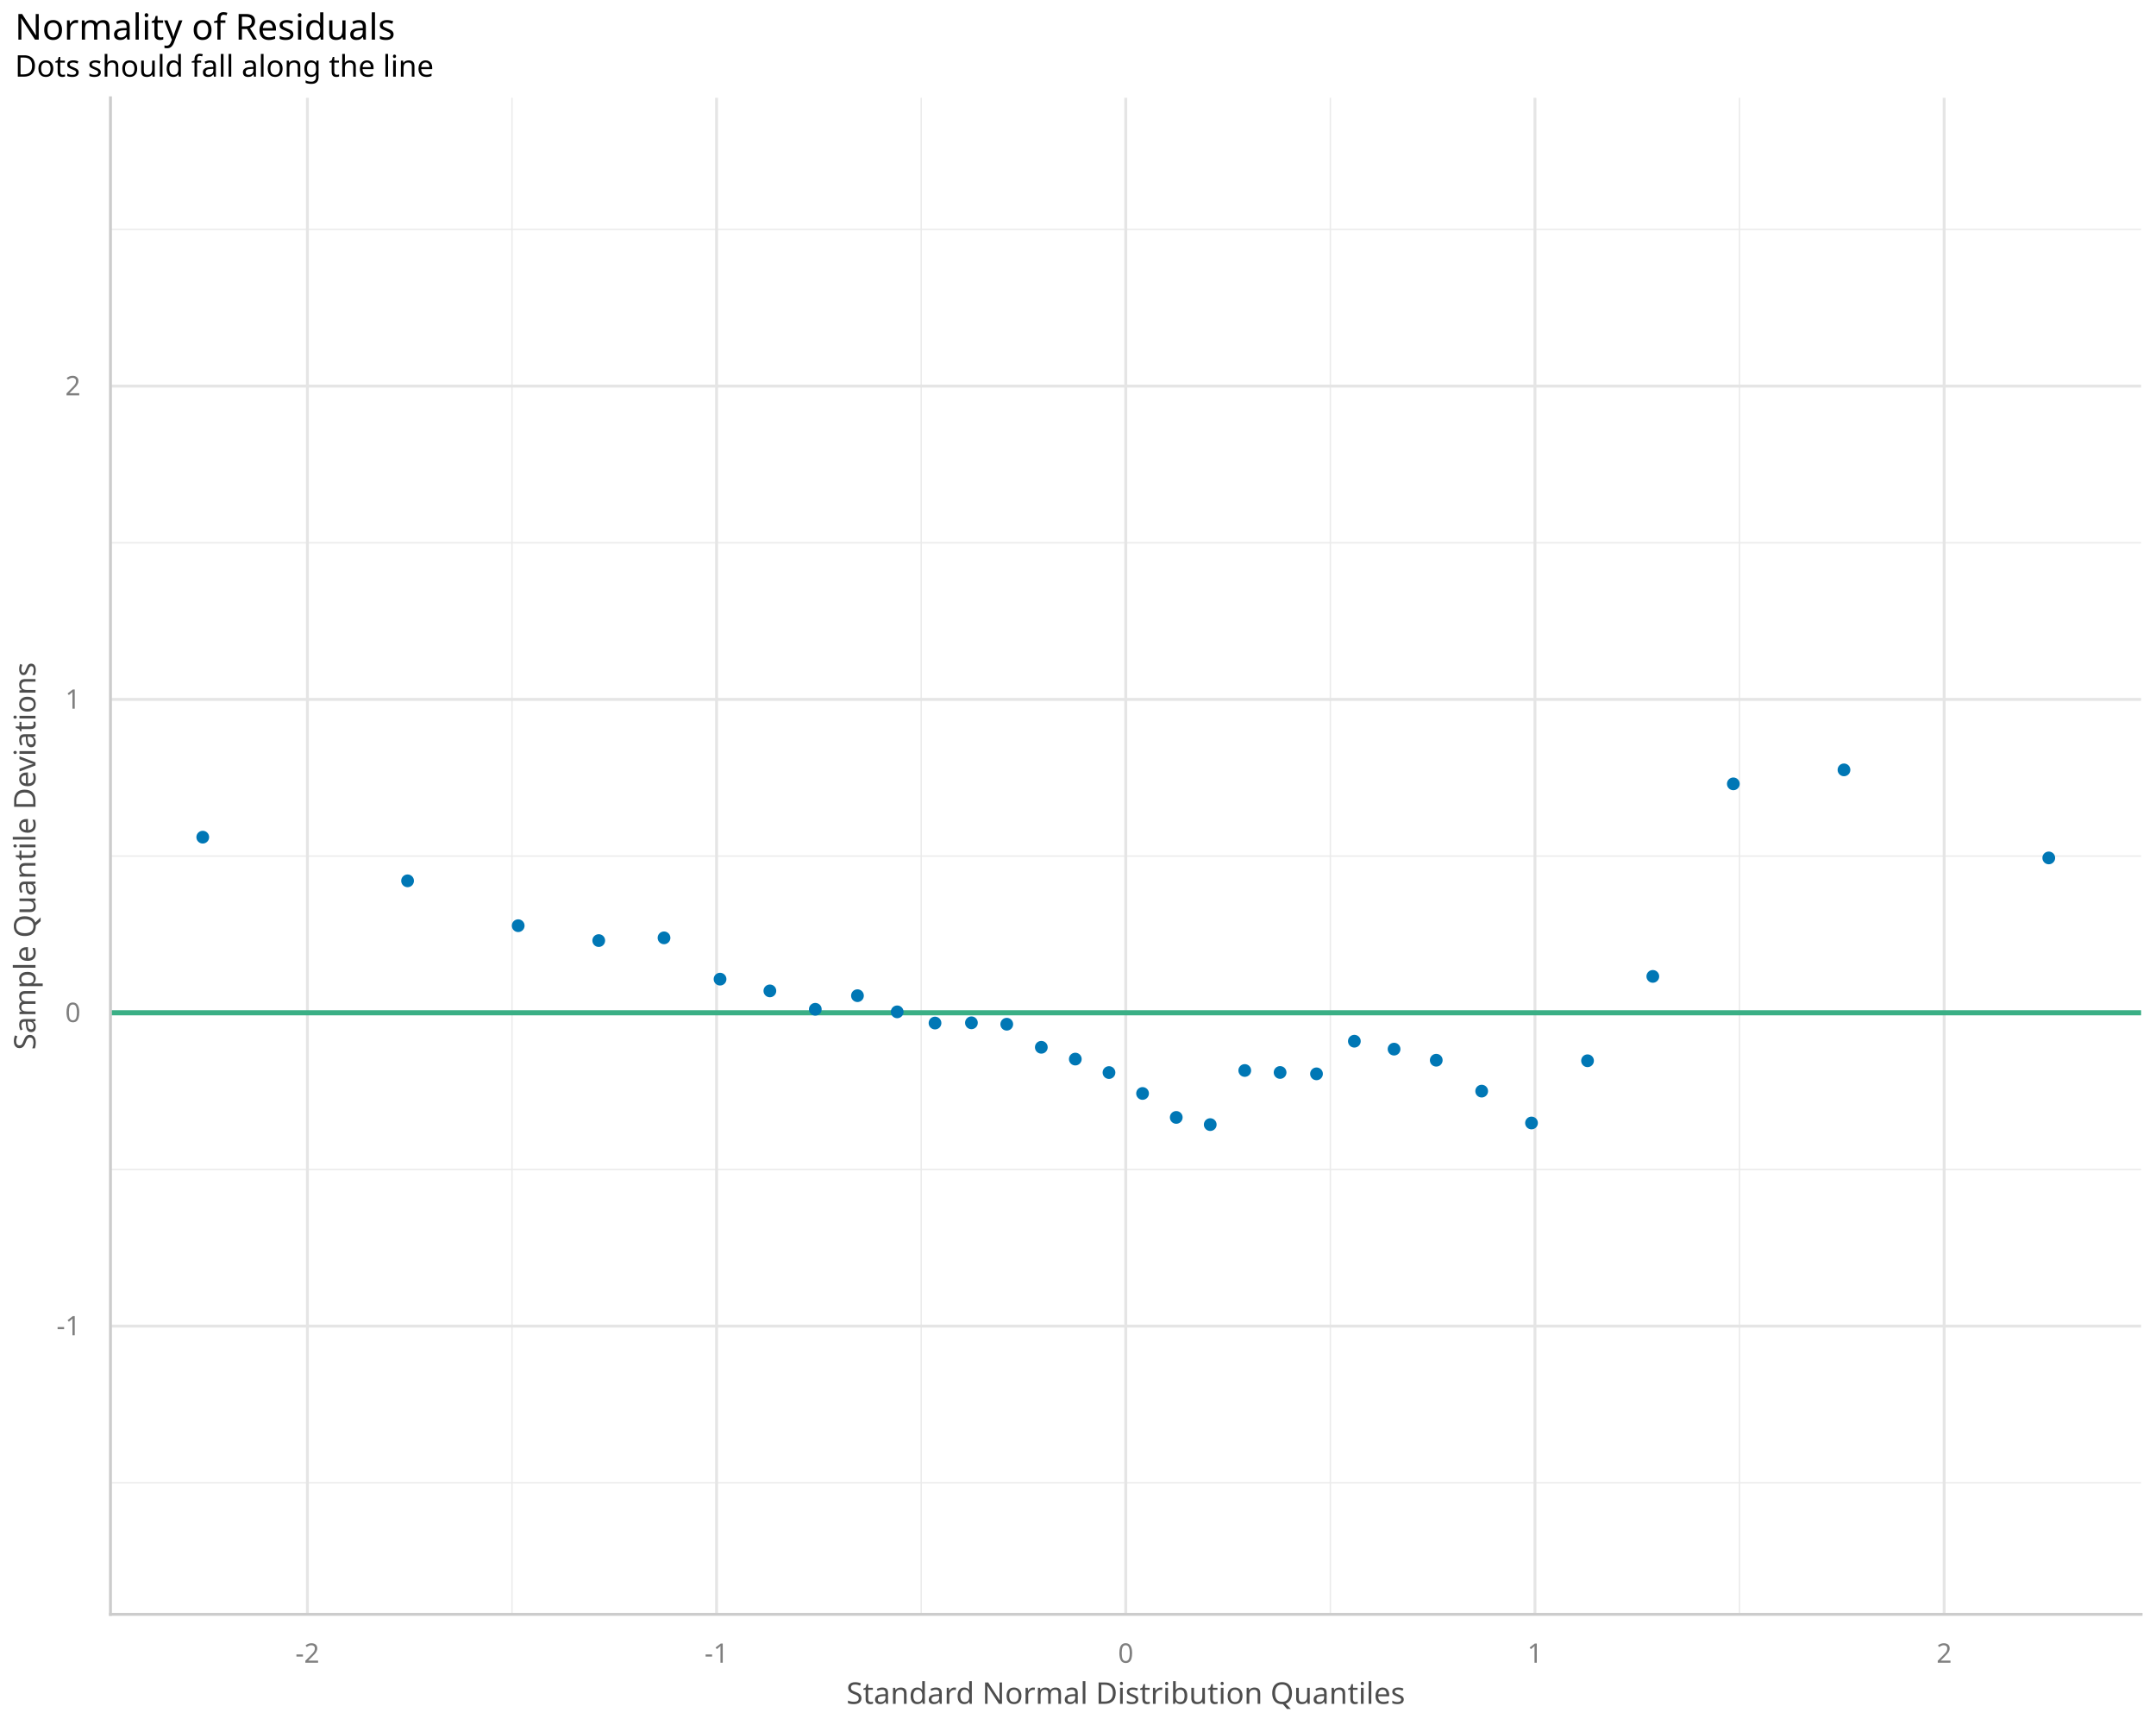
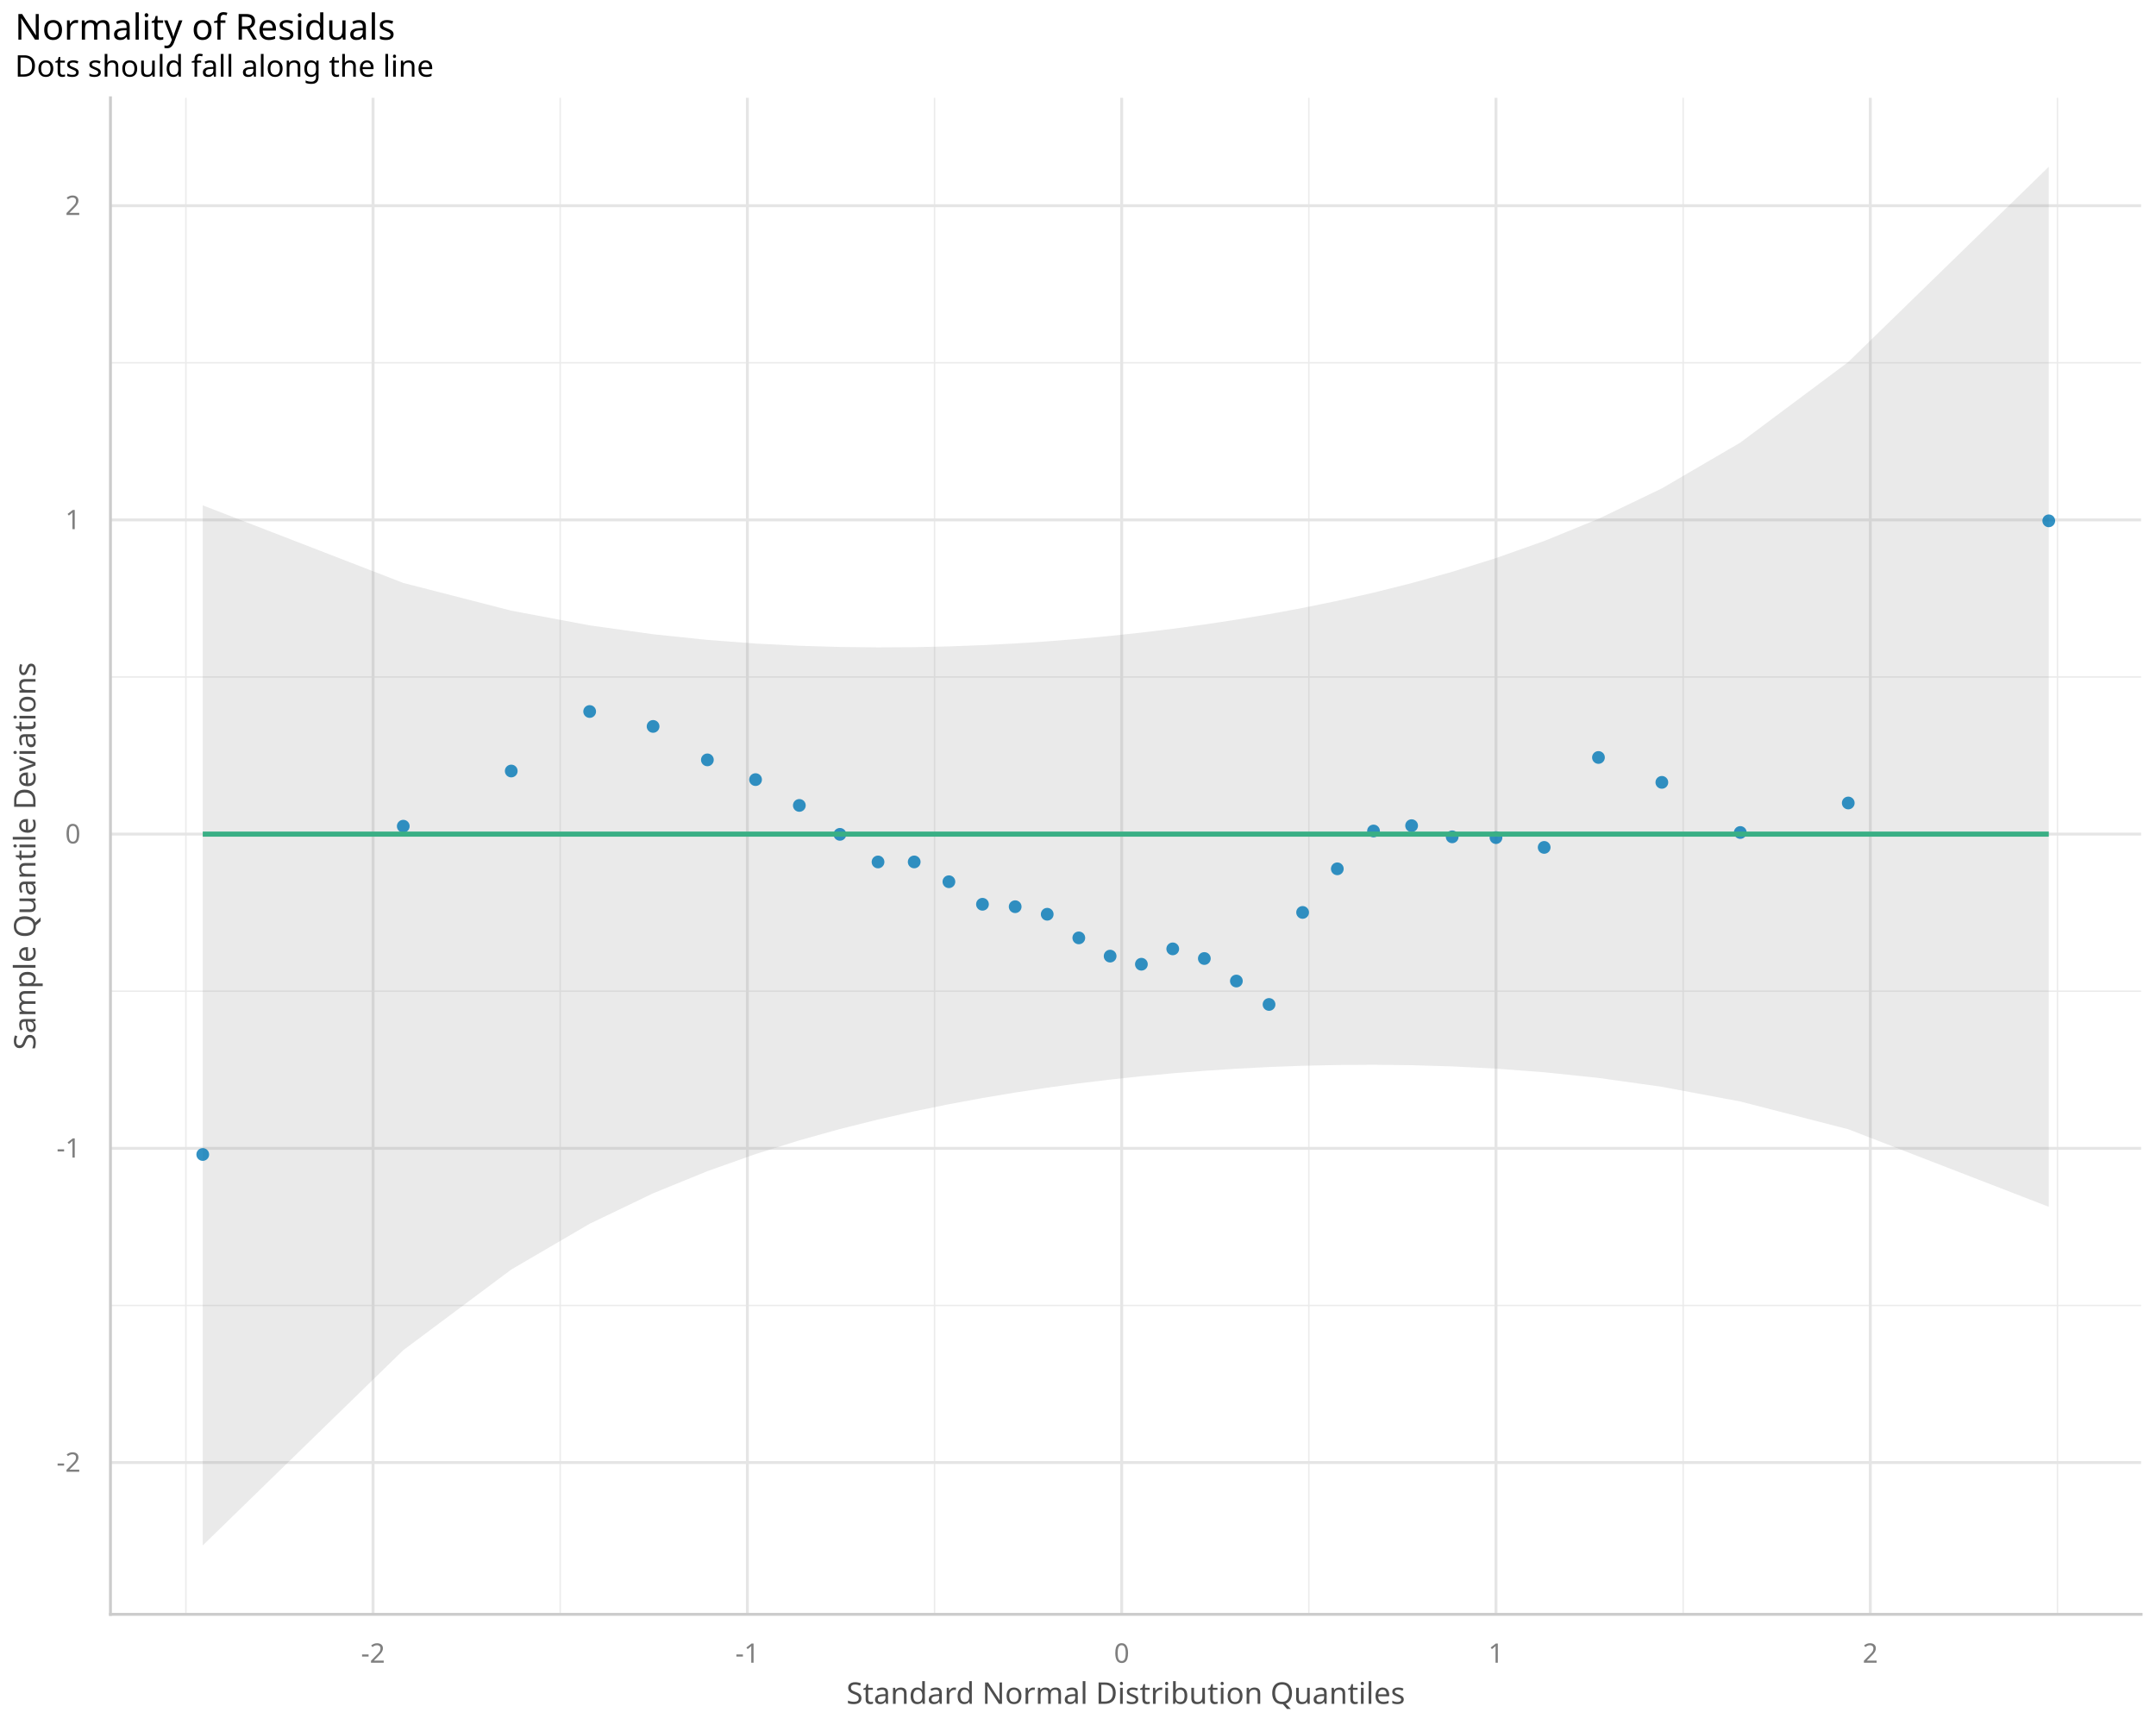
<svg xmlns="http://www.w3.org/2000/svg" class="svglite" data-engine-version="2.0" width="720.00pt" height="576.00pt" viewBox="0 0 720.00 576.00">
  <defs>
    <style type="text/css">
    .svglite line, .svglite polyline, .svglite polygon, .svglite path, .svglite rect, .svglite circle {
      fill: none;
      stroke: #000000;
      stroke-linecap: round;
      stroke-linejoin: round;
      stroke-miterlimit: 10.00;
    }
  </style>
  </defs>
  <rect width="100%" height="100%" style="stroke: none; fill: #FFFFFF;" />
  <defs>
    <clipPath id="cpMC4wMHw3MjAuMDB8MC4wMHw1NzYuMDA=">
      <rect x="0.00" y="0.00" width="720.00" height="576.00" />
    </clipPath>
  </defs>
  <g clip-path="url(#cpMC4wMHw3MjAuMDB8MC4wMHw1NzYuMDA=)">
    <rect x="0" y="0.00" width="720.00" height="576.00" style="stroke-width: 0.97; stroke: #FFFFFF; fill: #FFFFFF;" />
  </g>
  <defs>
    <clipPath id="cpMzYuODl8NzE1LjAyfDMyLjY2fDUzOS4wNQ==">
      <rect x="36.89" y="32.66" width="678.13" height="506.40" />
    </clipPath>
  </defs>
  <g clip-path="url(#cpMzYuODl8NzE1LjAyfDMyLjY2fDUzOS4wNQ==)">
    <rect x="36.89" y="32.66" width="678.13" height="506.40" style="stroke-width: 0.97; stroke: none; fill: #FFFFFF;" />
-     <polyline points="36.89,495.11 715.02,495.11 " style="stroke-width: 0.48; stroke: #EBEBEB; stroke-linecap: butt;" />
-     <polyline points="36.89,390.48 715.02,390.48 " style="stroke-width: 0.48; stroke: #EBEBEB; stroke-linecap: butt;" />
-     <polyline points="36.89,285.86 715.02,285.86 " style="stroke-width: 0.48; stroke: #EBEBEB; stroke-linecap: butt;" />
-     <polyline points="36.89,181.23 715.02,181.23 " style="stroke-width: 0.48; stroke: #EBEBEB; stroke-linecap: butt;" />
-     <polyline points="36.89,76.60 715.02,76.60 " style="stroke-width: 0.48; stroke: #EBEBEB; stroke-linecap: butt;" />
-     <polyline points="170.98,539.05 170.98,32.66 " style="stroke-width: 0.48; stroke: #EBEBEB; stroke-linecap: butt;" />
-     <polyline points="307.63,539.05 307.63,32.66 " style="stroke-width: 0.48; stroke: #EBEBEB; stroke-linecap: butt;" />
-     <polyline points="444.28,539.05 444.28,32.66 " style="stroke-width: 0.48; stroke: #EBEBEB; stroke-linecap: butt;" />
-     <polyline points="580.92,539.05 580.92,32.66 " style="stroke-width: 0.48; stroke: #EBEBEB; stroke-linecap: butt;" />
-     <polyline points="36.89,442.80 715.02,442.80 " style="stroke-width: 0.97; stroke: #E5E5E5; stroke-linecap: butt;" />
-     <polyline points="36.89,338.17 715.02,338.17 " style="stroke-width: 0.97; stroke: #E5E5E5; stroke-linecap: butt;" />
-     <polyline points="36.89,233.54 715.02,233.54 " style="stroke-width: 0.97; stroke: #E5E5E5; stroke-linecap: butt;" />
-     <polyline points="36.89,128.92 715.02,128.92 " style="stroke-width: 0.97; stroke: #E5E5E5; stroke-linecap: butt;" />
-     <polyline points="102.66,539.05 102.66,32.66 " style="stroke-width: 0.97; stroke: #E5E5E5; stroke-linecap: butt;" />
-     <polyline points="239.30,539.05 239.30,32.66 " style="stroke-width: 0.97; stroke: #E5E5E5; stroke-linecap: butt;" />
-     <polyline points="375.95,539.05 375.95,32.66 " style="stroke-width: 0.97; stroke: #E5E5E5; stroke-linecap: butt;" />
-     <polyline points="512.60,539.05 512.60,32.66 " style="stroke-width: 0.97; stroke: #E5E5E5; stroke-linecap: butt;" />
-     <polyline points="649.25,539.05 649.25,32.66 " style="stroke-width: 0.97; stroke: #E5E5E5; stroke-linecap: butt;" />
-     <line x1="36.89" y1="338.17" x2="715.02" y2="338.17" style="stroke-width: 1.71; stroke: #3AAF85; stroke-linecap: butt;" />
-     <circle cx="67.71" cy="279.54" r="2.13" style="stroke-width: 0.00; stroke: none; fill: #0077B5;" />
-     <circle cx="136.11" cy="294.12" r="2.13" style="stroke-width: 0.00; stroke: none; fill: #0077B5;" />
-     <circle cx="173.05" cy="309.10" r="2.13" style="stroke-width: 0.00; stroke: none; fill: #0077B5;" />
-     <circle cx="199.95" cy="314.07" r="2.13" style="stroke-width: 0.00; stroke: none; fill: #0077B5;" />
-     <circle cx="221.75" cy="313.16" r="2.13" style="stroke-width: 0.00; stroke: none; fill: #0077B5;" />
-     <circle cx="240.46" cy="326.95" r="2.13" style="stroke-width: 0.00; stroke: none; fill: #0077B5;" />
-     <circle cx="257.10" cy="330.87" r="2.13" style="stroke-width: 0.00; stroke: none; fill: #0077B5;" />
-     <circle cx="272.27" cy="337.01" r="2.13" style="stroke-width: 0.00; stroke: none; fill: #0077B5;" />
-     <circle cx="286.35" cy="332.47" r="2.13" style="stroke-width: 0.00; stroke: none; fill: #0077B5;" />
-     <circle cx="299.62" cy="337.87" r="2.13" style="stroke-width: 0.00; stroke: none; fill: #0077B5;" />
-     <circle cx="312.25" cy="341.61" r="2.13" style="stroke-width: 0.00; stroke: none; fill: #0077B5;" />
-     <circle cx="324.41" cy="341.53" r="2.13" style="stroke-width: 0.00; stroke: none; fill: #0077B5;" />
-     <circle cx="336.21" cy="342.00" r="2.13" style="stroke-width: 0.00; stroke: none; fill: #0077B5;" />
-     <circle cx="347.75" cy="349.70" r="2.13" style="stroke-width: 0.00; stroke: none; fill: #0077B5;" />
-     <circle cx="359.10" cy="353.64" r="2.13" style="stroke-width: 0.00; stroke: none; fill: #0077B5;" />
-     <circle cx="370.35" cy="358.14" r="2.13" style="stroke-width: 0.00; stroke: none; fill: #0077B5;" />
-     <circle cx="381.56" cy="365.12" r="2.13" style="stroke-width: 0.00; stroke: none; fill: #0077B5;" />
-     <circle cx="392.81" cy="373.12" r="2.13" style="stroke-width: 0.00; stroke: none; fill: #0077B5;" />
-     <circle cx="404.16" cy="375.52" r="2.13" style="stroke-width: 0.00; stroke: none; fill: #0077B5;" />
-     <circle cx="415.69" cy="357.45" r="2.13" style="stroke-width: 0.00; stroke: none; fill: #0077B5;" />
-     <circle cx="427.49" cy="358.11" r="2.13" style="stroke-width: 0.00; stroke: none; fill: #0077B5;" />
-     <circle cx="439.65" cy="358.57" r="2.13" style="stroke-width: 0.00; stroke: none; fill: #0077B5;" />
-     <circle cx="452.29" cy="347.67" r="2.13" style="stroke-width: 0.00; stroke: none; fill: #0077B5;" />
-     <circle cx="465.55" cy="350.32" r="2.13" style="stroke-width: 0.00; stroke: none; fill: #0077B5;" />
-     <circle cx="479.64" cy="354.02" r="2.13" style="stroke-width: 0.00; stroke: none; fill: #0077B5;" />
-     <circle cx="494.81" cy="364.34" r="2.13" style="stroke-width: 0.00; stroke: none; fill: #0077B5;" />
-     <circle cx="511.45" cy="374.98" r="2.13" style="stroke-width: 0.00; stroke: none; fill: #0077B5;" />
-     <circle cx="530.16" cy="354.20" r="2.13" style="stroke-width: 0.00; stroke: none; fill: #0077B5;" />
-     <circle cx="551.96" cy="326.03" r="2.13" style="stroke-width: 0.00; stroke: none; fill: #0077B5;" />
-     <circle cx="578.85" cy="261.74" r="2.13" style="stroke-width: 0.00; stroke: none; fill: #0077B5;" />
-     <circle cx="615.80" cy="257.07" r="2.13" style="stroke-width: 0.00; stroke: none; fill: #0077B5;" />
-     <circle cx="684.19" cy="286.47" r="2.13" style="stroke-width: 0.00; stroke: none; fill: #0077B5;" />
+     <polyline points="36.89,435.90 715.02,435.90 " style="stroke-width: 0.48; stroke: #EBEBEB; stroke-linecap: butt;" />
+     <polyline points="36.89,330.98 715.02,330.98 " style="stroke-width: 0.48; stroke: #EBEBEB; stroke-linecap: butt;" />
+     <polyline points="36.89,226.06 715.02,226.06 " style="stroke-width: 0.48; stroke: #EBEBEB; stroke-linecap: butt;" />
+     <polyline points="36.89,121.15 715.02,121.15 " style="stroke-width: 0.48; stroke: #EBEBEB; stroke-linecap: butt;" />
+     <polyline points="62.08,539.05 62.08,32.66 " style="stroke-width: 0.48; stroke: #EBEBEB; stroke-linecap: butt;" />
+     <polyline points="187.08,539.05 187.08,32.66 " style="stroke-width: 0.48; stroke: #EBEBEB; stroke-linecap: butt;" />
+     <polyline points="312.09,539.05 312.09,32.66 " style="stroke-width: 0.48; stroke: #EBEBEB; stroke-linecap: butt;" />
+     <polyline points="437.09,539.05 437.09,32.66 " style="stroke-width: 0.48; stroke: #EBEBEB; stroke-linecap: butt;" />
+     <polyline points="562.09,539.05 562.09,32.66 " style="stroke-width: 0.48; stroke: #EBEBEB; stroke-linecap: butt;" />
+     <polyline points="687.09,539.05 687.09,32.66 " style="stroke-width: 0.48; stroke: #EBEBEB; stroke-linecap: butt;" />
+     <polyline points="36.89,488.36 715.02,488.36 " style="stroke-width: 0.97; stroke: #E5E5E5; stroke-linecap: butt;" />
+     <polyline points="36.89,383.44 715.02,383.44 " style="stroke-width: 0.97; stroke: #E5E5E5; stroke-linecap: butt;" />
+     <polyline points="36.89,278.52 715.02,278.52 " style="stroke-width: 0.97; stroke: #E5E5E5; stroke-linecap: butt;" />
+     <polyline points="36.89,173.61 715.02,173.61 " style="stroke-width: 0.97; stroke: #E5E5E5; stroke-linecap: butt;" />
+     <polyline points="36.89,68.69 715.02,68.69 " style="stroke-width: 0.97; stroke: #E5E5E5; stroke-linecap: butt;" />
+     <polyline points="124.58,539.05 124.58,32.66 " style="stroke-width: 0.97; stroke: #E5E5E5; stroke-linecap: butt;" />
+     <polyline points="249.59,539.05 249.59,32.66 " style="stroke-width: 0.97; stroke: #E5E5E5; stroke-linecap: butt;" />
+     <polyline points="374.59,539.05 374.59,32.66 " style="stroke-width: 0.97; stroke: #E5E5E5; stroke-linecap: butt;" />
+     <polyline points="499.59,539.05 499.59,32.66 " style="stroke-width: 0.97; stroke: #E5E5E5; stroke-linecap: butt;" />
+     <polyline points="624.59,539.05 624.59,32.66 " style="stroke-width: 0.97; stroke: #E5E5E5; stroke-linecap: butt;" />
+     <polygon points="67.71,168.74 134.67,194.65 170.73,203.91 196.92,208.82 218.10,211.78 236.23,213.67 252.32,214.89 266.94,215.63 280.49,216.03 293.22,216.17 305.30,216.10 316.89,215.84 328.10,215.42 339.02,214.86 349.72,214.16 360.27,213.32 370.73,212.34 381.17,211.23 391.64,209.96 402.19,208.53 412.89,206.91 423.80,205.08 435.01,203.00 446.60,200.63 458.69,197.90 471.41,194.71 484.96,190.93 499.59,186.35 515.68,180.65 533.81,173.25 554.98,163.08 581.17,147.79 617.23,120.88 684.19,55.68 684.19,402.97 617.23,377.07 581.17,367.80 554.98,362.90 533.81,359.93 515.68,358.04 499.59,356.83 484.96,356.08 471.41,355.68 458.69,355.54 446.60,355.62 435.01,355.87 423.80,356.29 412.89,356.85 402.19,357.56 391.64,358.39 381.17,359.37 370.73,360.49 360.27,361.75 349.72,363.19 339.02,364.81 328.10,366.64 316.89,368.71 305.30,371.08 293.22,373.82 280.49,377.00 266.94,380.78 252.32,385.36 236.23,391.07 218.10,398.46 196.92,408.63 170.73,423.92 134.67,450.84 67.71,516.04 " style="stroke-width: 0.00; stroke: none; stroke-linecap: butt; fill: #999999; fill-opacity: 0.20;" />
+     <polyline points="67.71,168.74 134.67,194.65 170.73,203.91 196.92,208.82 218.10,211.78 236.23,213.67 252.32,214.89 266.94,215.63 280.49,216.03 293.22,216.17 305.30,216.10 316.89,215.84 328.10,215.42 339.02,214.86 349.72,214.16 360.27,213.32 370.73,212.34 381.17,211.23 391.64,209.96 402.19,208.53 412.89,206.91 423.80,205.08 435.01,203.00 446.60,200.63 458.69,197.90 471.41,194.71 484.96,190.93 499.59,186.35 515.68,180.65 533.81,173.25 554.98,163.08 581.17,147.79 617.23,120.88 684.19,55.68 " style="stroke-width: 0.21; stroke: none; stroke-linecap: butt;" />
+     <polyline points="684.19,402.97 617.23,377.07 581.17,367.80 554.98,362.90 533.81,359.93 515.68,358.04 499.59,356.83 484.96,356.08 471.41,355.68 458.69,355.54 446.60,355.62 435.01,355.87 423.80,356.29 412.89,356.85 402.19,357.56 391.64,358.39 381.17,359.37 370.73,360.49 360.27,361.75 349.72,363.19 339.02,364.81 328.10,366.64 316.89,368.71 305.30,371.08 293.22,373.82 280.49,377.00 266.94,380.78 252.32,385.36 236.23,391.07 218.10,398.46 196.92,408.63 170.73,423.92 134.67,450.84 67.71,516.04 " style="stroke-width: 0.21; stroke: none; stroke-linecap: butt;" />
+     <circle cx="67.71" cy="385.50" r="2.13" style="stroke-width: 0.00; stroke: none; fill: #0077B5; fill-opacity: 0.80;" />
+     <circle cx="134.67" cy="275.88" r="2.13" style="stroke-width: 0.00; stroke: none; fill: #0077B5; fill-opacity: 0.80;" />
+     <circle cx="170.73" cy="257.45" r="2.13" style="stroke-width: 0.00; stroke: none; fill: #0077B5; fill-opacity: 0.80;" />
+     <circle cx="196.92" cy="237.58" r="2.13" style="stroke-width: 0.00; stroke: none; fill: #0077B5; fill-opacity: 0.80;" />
+     <circle cx="218.10" cy="242.56" r="2.13" style="stroke-width: 0.00; stroke: none; fill: #0077B5; fill-opacity: 0.80;" />
+     <circle cx="236.23" cy="253.73" r="2.13" style="stroke-width: 0.00; stroke: none; fill: #0077B5; fill-opacity: 0.80;" />
+     <circle cx="252.32" cy="260.32" r="2.13" style="stroke-width: 0.00; stroke: none; fill: #0077B5; fill-opacity: 0.80;" />
+     <circle cx="266.94" cy="268.94" r="2.13" style="stroke-width: 0.00; stroke: none; fill: #0077B5; fill-opacity: 0.80;" />
+     <circle cx="280.49" cy="278.60" r="2.13" style="stroke-width: 0.00; stroke: none; fill: #0077B5; fill-opacity: 0.80;" />
+     <circle cx="293.22" cy="287.82" r="2.13" style="stroke-width: 0.00; stroke: none; fill: #0077B5; fill-opacity: 0.80;" />
+     <circle cx="305.30" cy="287.81" r="2.13" style="stroke-width: 0.00; stroke: none; fill: #0077B5; fill-opacity: 0.80;" />
+     <circle cx="316.89" cy="294.42" r="2.13" style="stroke-width: 0.00; stroke: none; fill: #0077B5; fill-opacity: 0.80;" />
+     <circle cx="328.10" cy="301.95" r="2.13" style="stroke-width: 0.00; stroke: none; fill: #0077B5; fill-opacity: 0.80;" />
+     <circle cx="339.02" cy="302.76" r="2.13" style="stroke-width: 0.00; stroke: none; fill: #0077B5; fill-opacity: 0.80;" />
+     <circle cx="349.72" cy="305.28" r="2.13" style="stroke-width: 0.00; stroke: none; fill: #0077B5; fill-opacity: 0.80;" />
+     <circle cx="360.27" cy="313.17" r="2.13" style="stroke-width: 0.00; stroke: none; fill: #0077B5; fill-opacity: 0.80;" />
+     <circle cx="370.73" cy="319.26" r="2.13" style="stroke-width: 0.00; stroke: none; fill: #0077B5; fill-opacity: 0.80;" />
+     <circle cx="381.17" cy="321.97" r="2.13" style="stroke-width: 0.00; stroke: none; fill: #0077B5; fill-opacity: 0.80;" />
+     <circle cx="391.64" cy="316.84" r="2.13" style="stroke-width: 0.00; stroke: none; fill: #0077B5; fill-opacity: 0.80;" />
+     <circle cx="402.19" cy="320.06" r="2.13" style="stroke-width: 0.00; stroke: none; fill: #0077B5; fill-opacity: 0.80;" />
+     <circle cx="412.89" cy="327.58" r="2.13" style="stroke-width: 0.00; stroke: none; fill: #0077B5; fill-opacity: 0.80;" />
+     <circle cx="423.80" cy="335.40" r="2.13" style="stroke-width: 0.00; stroke: none; fill: #0077B5; fill-opacity: 0.80;" />
+     <circle cx="435.01" cy="304.67" r="2.13" style="stroke-width: 0.00; stroke: none; fill: #0077B5; fill-opacity: 0.80;" />
+     <circle cx="446.60" cy="290.11" r="2.13" style="stroke-width: 0.00; stroke: none; fill: #0077B5; fill-opacity: 0.80;" />
+     <circle cx="458.69" cy="277.48" r="2.13" style="stroke-width: 0.00; stroke: none; fill: #0077B5; fill-opacity: 0.80;" />
+     <circle cx="471.41" cy="275.70" r="2.13" style="stroke-width: 0.00; stroke: none; fill: #0077B5; fill-opacity: 0.80;" />
+     <circle cx="484.96" cy="279.43" r="2.13" style="stroke-width: 0.00; stroke: none; fill: #0077B5; fill-opacity: 0.80;" />
+     <circle cx="499.59" cy="279.69" r="2.13" style="stroke-width: 0.00; stroke: none; fill: #0077B5; fill-opacity: 0.80;" />
+     <circle cx="515.68" cy="282.96" r="2.13" style="stroke-width: 0.00; stroke: none; fill: #0077B5; fill-opacity: 0.80;" />
+     <circle cx="533.81" cy="252.93" r="2.13" style="stroke-width: 0.00; stroke: none; fill: #0077B5; fill-opacity: 0.80;" />
+     <circle cx="554.98" cy="261.24" r="2.13" style="stroke-width: 0.00; stroke: none; fill: #0077B5; fill-opacity: 0.80;" />
+     <circle cx="581.17" cy="277.98" r="2.13" style="stroke-width: 0.00; stroke: none; fill: #0077B5; fill-opacity: 0.80;" />
+     <circle cx="617.23" cy="268.13" r="2.13" style="stroke-width: 0.00; stroke: none; fill: #0077B5; fill-opacity: 0.80;" />
+     <circle cx="684.19" cy="173.91" r="2.13" style="stroke-width: 0.00; stroke: none; fill: #0077B5; fill-opacity: 0.80;" />
+     <polyline points="67.71,278.52 684.19,278.52 " style="stroke-width: 1.71; stroke: #3AAF85; stroke-linecap: butt;" />
  </g>
  <g clip-path="url(#cpMC4wMHw3MjAuMDB8MC4wMHw1NzYuMDA=)">
    <polyline points="36.89,539.05 36.89,32.66 " style="stroke-width: 0.97; stroke: #CCCCCC; stroke-linecap: square;" />
-     <text x="26.92" y="445.89" text-anchor="end" style="font-size: 9.00px; fill: #7F7F7F; font-family: sans;" textLength="8.00px" lengthAdjust="spacingAndGlyphs">-1</text>
-     <text x="26.92" y="341.27" text-anchor="end" style="font-size: 9.00px; fill: #7F7F7F; font-family: sans;" textLength="5.01px" lengthAdjust="spacingAndGlyphs">0</text>
-     <text x="26.92" y="236.64" text-anchor="end" style="font-size: 9.00px; fill: #7F7F7F; font-family: sans;" textLength="5.01px" lengthAdjust="spacingAndGlyphs">1</text>
-     <text x="26.92" y="132.01" text-anchor="end" style="font-size: 9.00px; fill: #7F7F7F; font-family: sans;" textLength="5.01px" lengthAdjust="spacingAndGlyphs">2</text>
+     <text x="26.92" y="491.45" text-anchor="end" style="font-size: 9.00px; fill: #7F7F7F; font-family: sans;" textLength="8.00px" lengthAdjust="spacingAndGlyphs">-2</text>
+     <text x="26.92" y="386.54" text-anchor="end" style="font-size: 9.00px; fill: #7F7F7F; font-family: sans;" textLength="8.00px" lengthAdjust="spacingAndGlyphs">-1</text>
+     <text x="26.92" y="281.62" text-anchor="end" style="font-size: 9.00px; fill: #7F7F7F; font-family: sans;" textLength="5.01px" lengthAdjust="spacingAndGlyphs">0</text>
+     <text x="26.92" y="176.70" text-anchor="end" style="font-size: 9.00px; fill: #7F7F7F; font-family: sans;" textLength="5.01px" lengthAdjust="spacingAndGlyphs">1</text>
+     <text x="26.92" y="71.79" text-anchor="end" style="font-size: 9.00px; fill: #7F7F7F; font-family: sans;" textLength="5.01px" lengthAdjust="spacingAndGlyphs">2</text>
    <polyline points="36.89,539.05 715.02,539.05 " style="stroke-width: 0.97; stroke: #CCCCCC; stroke-linecap: square;" />
-     <text x="102.66" y="555.21" text-anchor="middle" style="font-size: 9.00px; fill: #7F7F7F; font-family: sans;" textLength="8.00px" lengthAdjust="spacingAndGlyphs">-2</text>
-     <text x="239.30" y="555.21" text-anchor="middle" style="font-size: 9.00px; fill: #7F7F7F; font-family: sans;" textLength="8.00px" lengthAdjust="spacingAndGlyphs">-1</text>
-     <text x="375.95" y="555.21" text-anchor="middle" style="font-size: 9.00px; fill: #7F7F7F; font-family: sans;" textLength="5.01px" lengthAdjust="spacingAndGlyphs">0</text>
-     <text x="512.60" y="555.21" text-anchor="middle" style="font-size: 9.00px; fill: #7F7F7F; font-family: sans;" textLength="5.01px" lengthAdjust="spacingAndGlyphs">1</text>
-     <text x="649.25" y="555.21" text-anchor="middle" style="font-size: 9.00px; fill: #7F7F7F; font-family: sans;" textLength="5.01px" lengthAdjust="spacingAndGlyphs">2</text>
+     <text x="124.58" y="555.21" text-anchor="middle" style="font-size: 9.00px; fill: #7F7F7F; font-family: sans;" textLength="8.00px" lengthAdjust="spacingAndGlyphs">-2</text>
+     <text x="249.59" y="555.21" text-anchor="middle" style="font-size: 9.00px; fill: #7F7F7F; font-family: sans;" textLength="8.00px" lengthAdjust="spacingAndGlyphs">-1</text>
+     <text x="374.59" y="555.21" text-anchor="middle" style="font-size: 9.00px; fill: #7F7F7F; font-family: sans;" textLength="5.01px" lengthAdjust="spacingAndGlyphs">0</text>
+     <text x="499.59" y="555.21" text-anchor="middle" style="font-size: 9.00px; fill: #7F7F7F; font-family: sans;" textLength="5.01px" lengthAdjust="spacingAndGlyphs">1</text>
+     <text x="624.59" y="555.21" text-anchor="middle" style="font-size: 9.00px; fill: #7F7F7F; font-family: sans;" textLength="5.01px" lengthAdjust="spacingAndGlyphs">2</text>
    <text x="375.95" y="568.94" text-anchor="middle" style="font-size: 10.00px; fill: #4D4D4D; font-family: sans;" textLength="173.43px" lengthAdjust="spacingAndGlyphs">Standard Normal Distribution Quantiles</text>
    <text transform="translate(11.86,285.86) rotate(-90)" text-anchor="middle" style="font-size: 10.00px; fill: #4D4D4D; font-family: sans;" textLength="123.41px" lengthAdjust="spacingAndGlyphs">Sample Quantile Deviations</text>
    <text x="4.98" y="25.60" style="font-size: 10.00px; font-family: sans;" textLength="130.64px" lengthAdjust="spacingAndGlyphs">Dots should fall along the line</text>
    <text x="4.98" y="13.24" style="font-size: 12.00px; font-family: sans;" textLength="120.06px" lengthAdjust="spacingAndGlyphs">Normality of Residuals</text>
  </g>
</svg>
